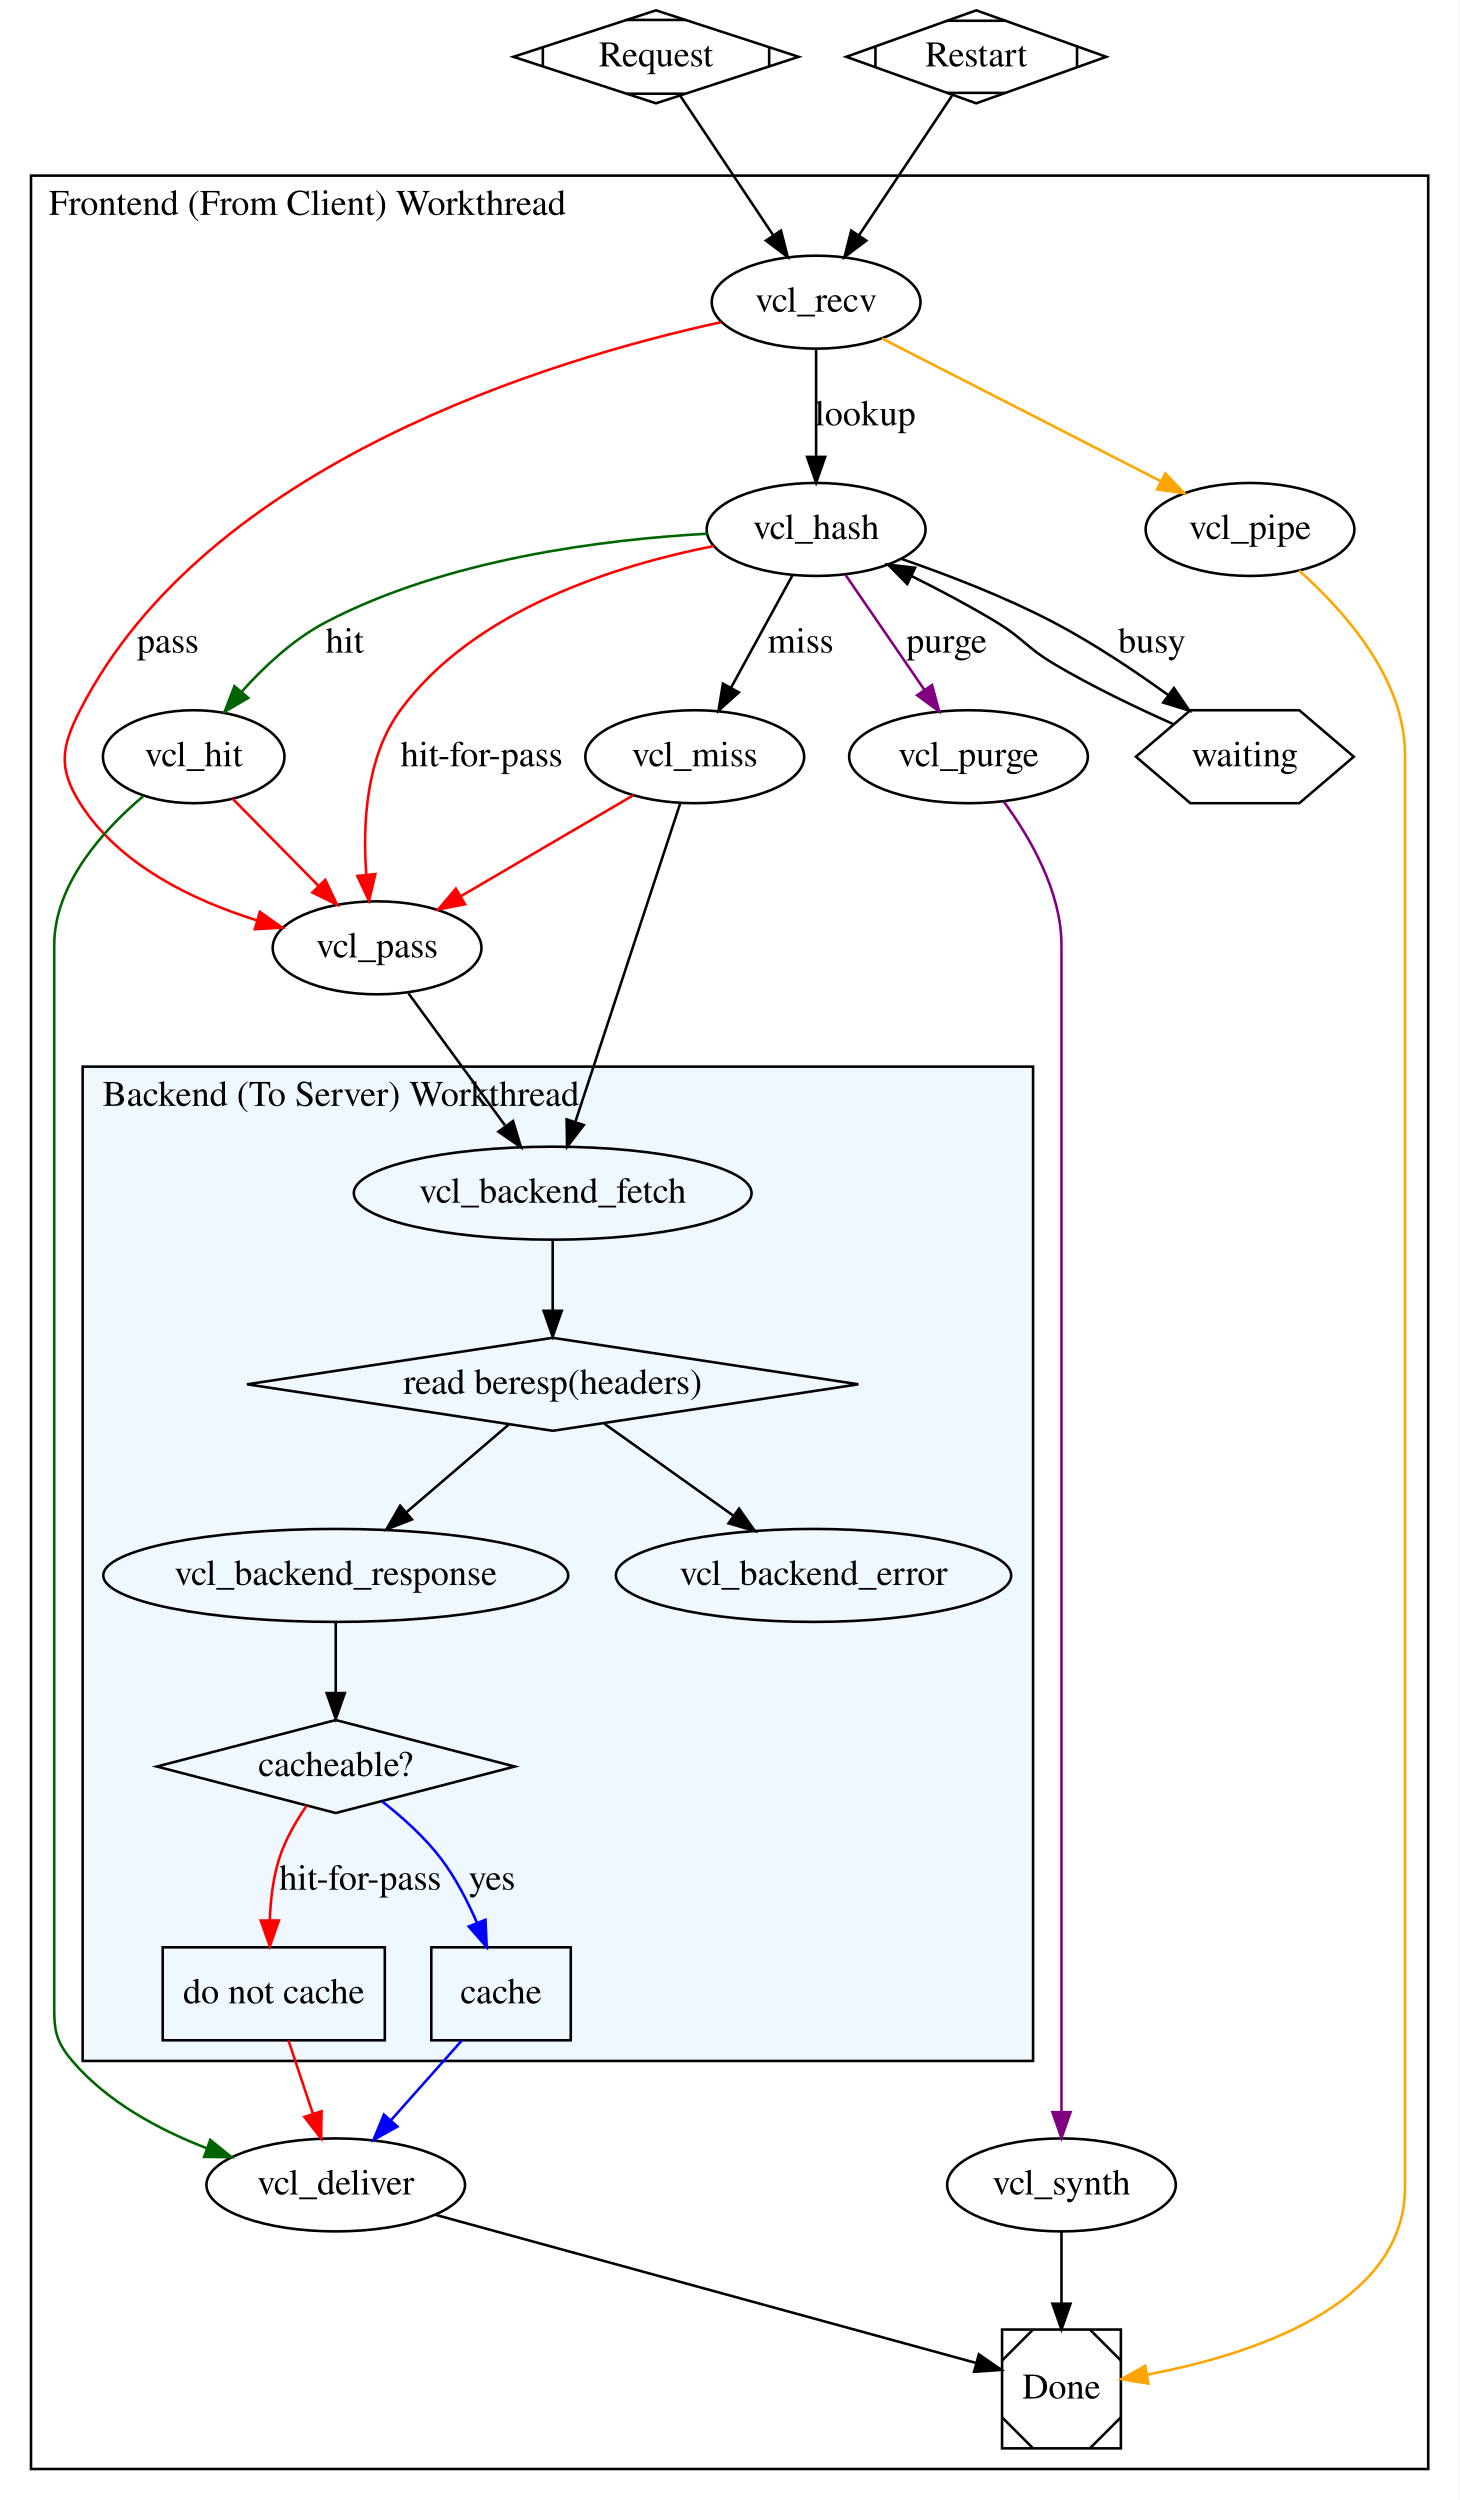
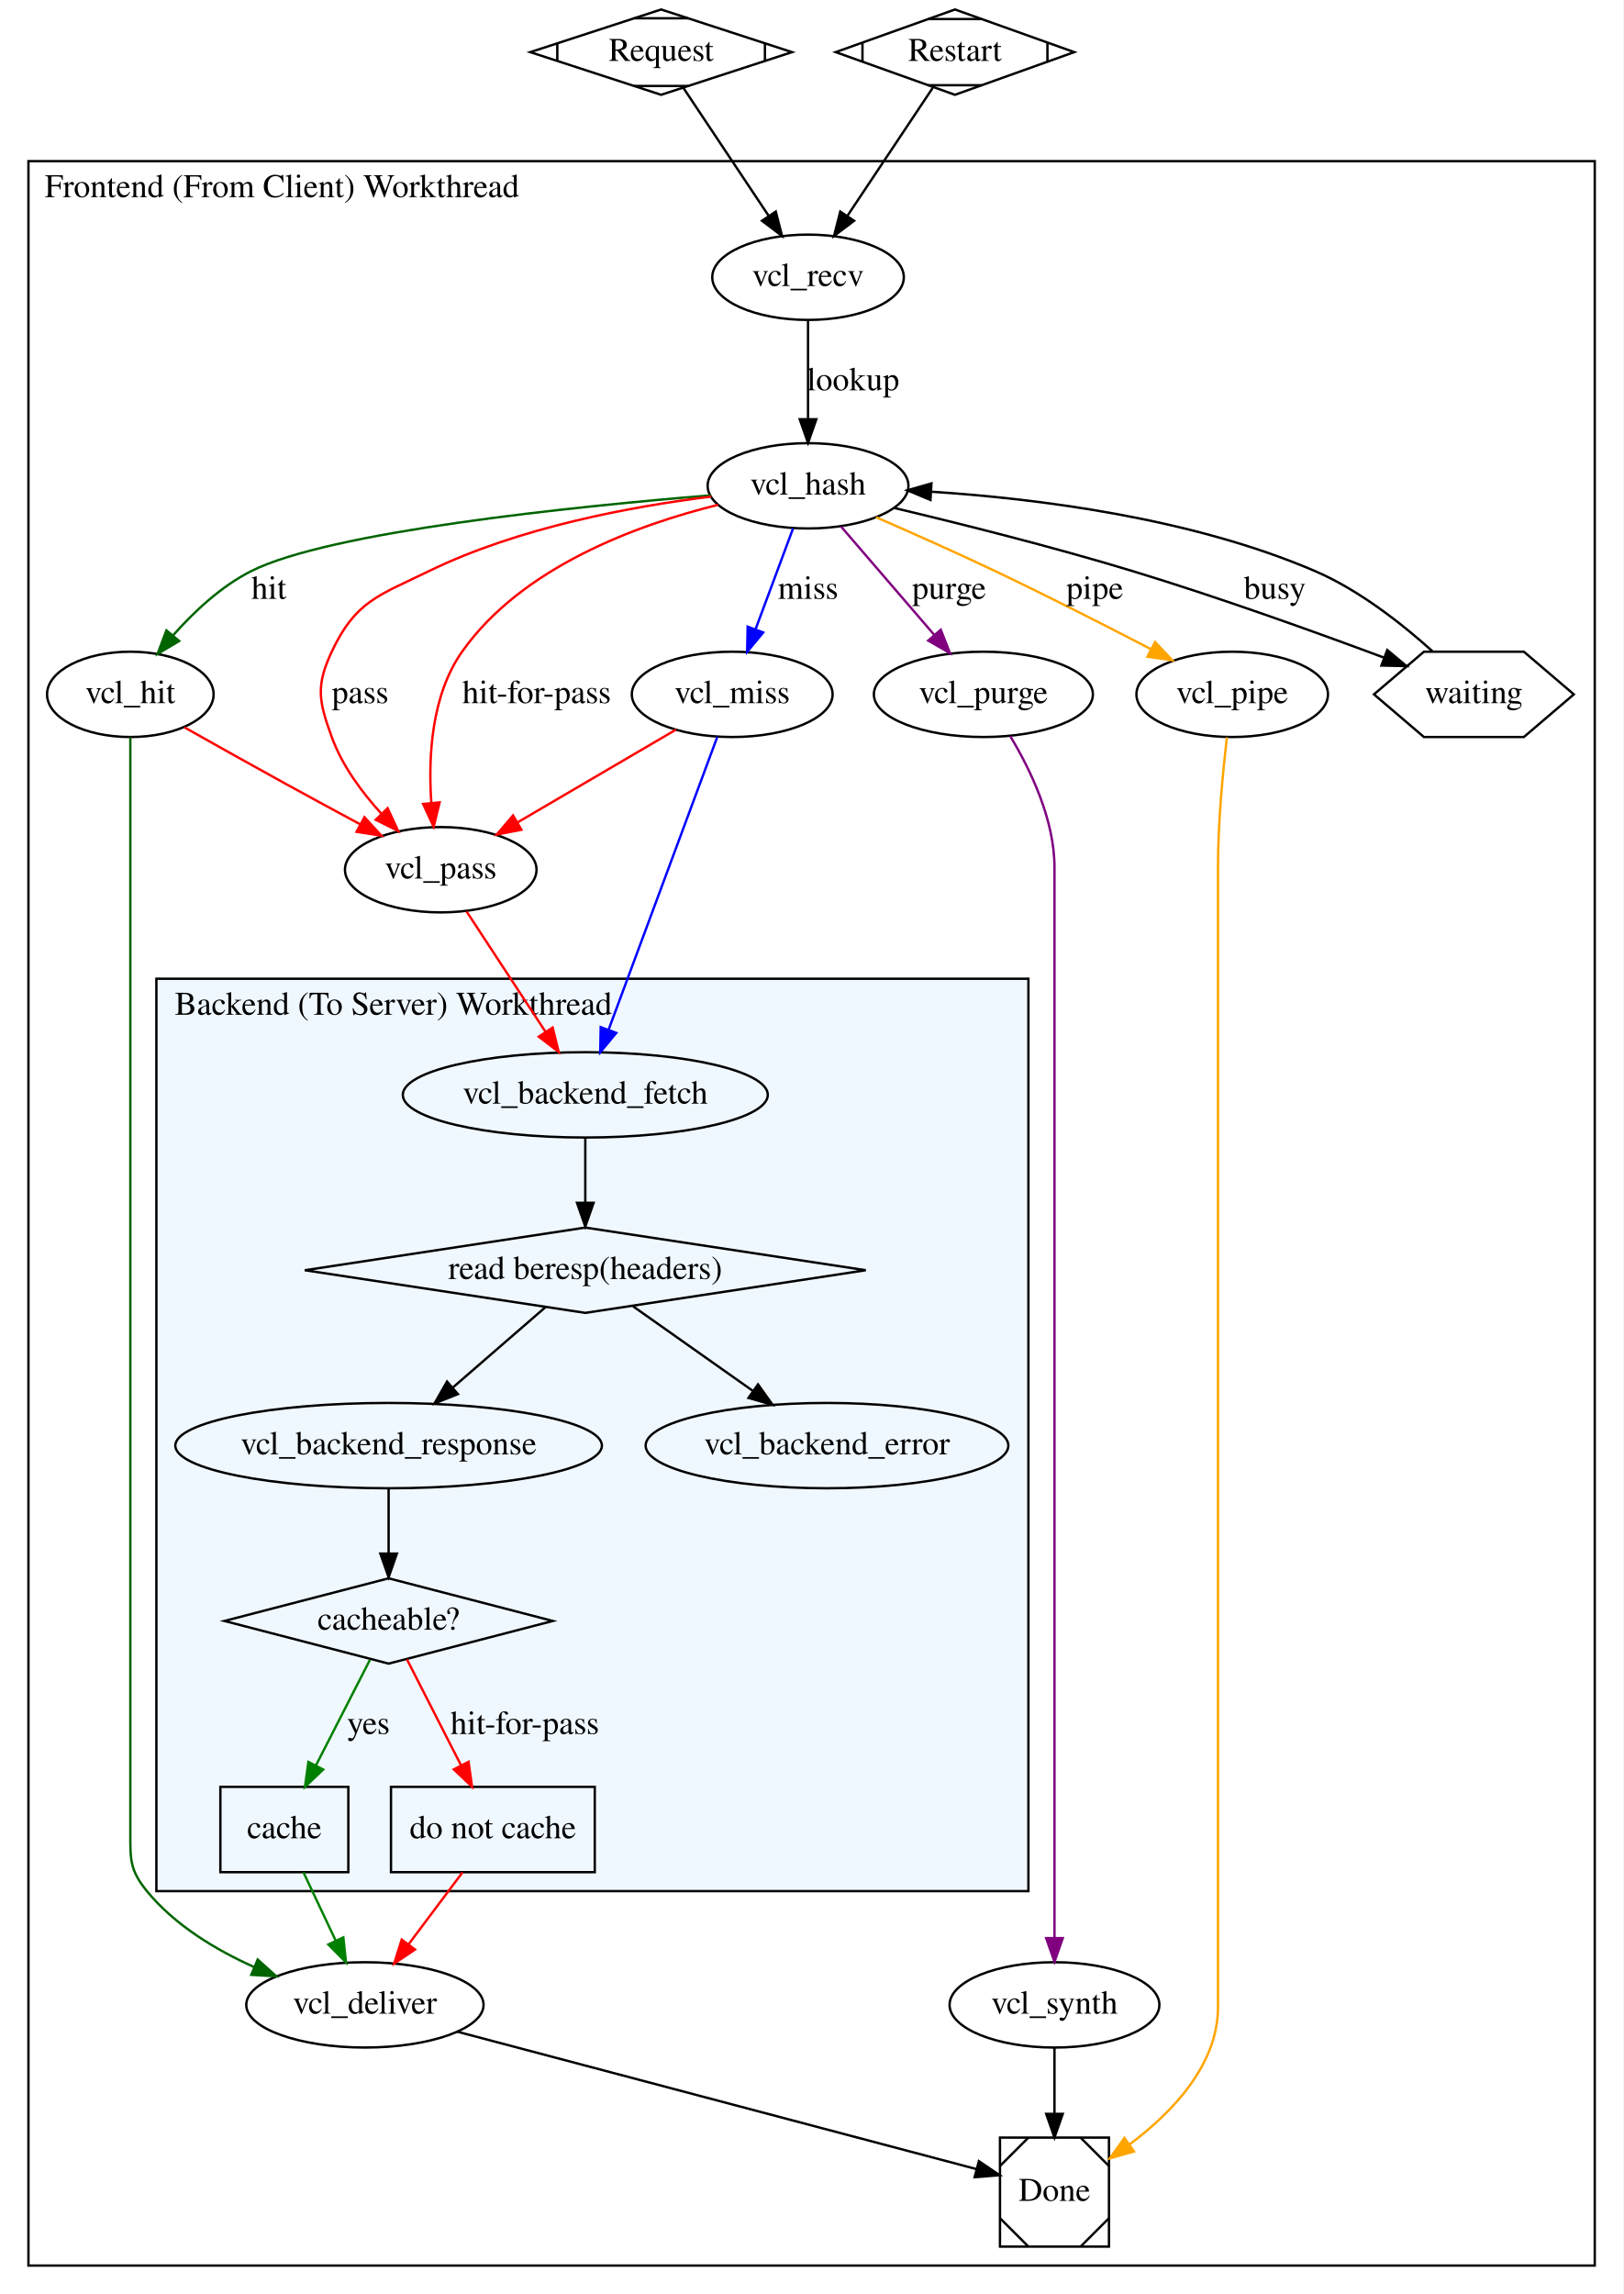
- <svg xmlns="http://www.w3.org/2000/svg" width="565pt" height="968pt" viewBox="0.00 0.00 565.00 968.00">
+ <svg xmlns="http://www.w3.org/2000/svg" width="685pt" height="968pt" viewBox="0.00 0.00 685.00 968.00">
  <g id="graph0" class="graph" transform="scale(1 1) rotate(0) translate(4 964)">
-     <polygon fill="white" stroke="none" points="-4,4 -4,-964 561,-964 561,4 -4,4" />
+     <polygon fill="white" stroke="none" points="-4,4 -4,-964 681,-964 681,4 -4,4" />
    <g id="clust1" class="cluster">
-       <polygon fill="none" stroke="black" points="8,-8 8,-896 549,-896 549,-8 8,-8" />
+       <polygon fill="none" stroke="black" points="8,-8 8,-896 669,-896 669,-8 8,-8" />
      <text text-anchor="middle" x="115" y="-880.8" font-family="Times,serif" font-size="14.00">Frontend (From Client) Workthread</text>
    </g>
    <g id="clust4" class="cluster">
-       <polygon fill="aliceblue" stroke="black" points="28,-166 28,-551 396,-551 396,-166 28,-166" />
-       <text text-anchor="middle" x="128" y="-535.8" font-family="Times,serif" font-size="14.00">Backend (To Server) Workthread</text>
+       <polygon fill="aliceblue" stroke="black" points="62,-166 62,-551 430,-551 430,-166 62,-166" />
+       <text text-anchor="middle" x="162" y="-535.8" font-family="Times,serif" font-size="14.00">Backend (To Server) Workthread</text>
    </g>
    <g id="node1" class="node">
-       <polygon fill="none" stroke="black" points="250,-960 194.776,-942 250,-924 305.224,-942 250,-960" />
-       <polyline fill="none" stroke="black" points="206.185,-945.719 206.185,-938.281 " />
-       <polyline fill="none" stroke="black" points="238.591,-927.719 261.409,-927.719 " />
-       <polyline fill="none" stroke="black" points="293.815,-938.281 293.815,-945.719 " />
-       <polyline fill="none" stroke="black" points="261.409,-956.281 238.591,-956.281 " />
-       <text text-anchor="middle" x="250" y="-938.3" font-family="Times,serif" font-size="14.00">Request</text>
+       <polygon fill="none" stroke="black" points="275,-960 219.776,-942 275,-924 330.224,-942 275,-960" />
+       <polyline fill="none" stroke="black" points="231.185,-945.719 231.185,-938.281 " />
+       <polyline fill="none" stroke="black" points="263.591,-927.719 286.409,-927.719 " />
+       <polyline fill="none" stroke="black" points="318.815,-938.281 318.815,-945.719 " />
+       <polyline fill="none" stroke="black" points="286.409,-956.281 263.591,-956.281 " />
+       <text text-anchor="middle" x="275" y="-938.3" font-family="Times,serif" font-size="14.00">Request</text>
    </g>
    <g id="node3" class="node">
-       <ellipse fill="none" stroke="black" cx="312" cy="-847" rx="40.42" ry="18" />
-       <text text-anchor="middle" x="312" y="-843.3" font-family="Times,serif" font-size="14.00">vcl_recv</text>
+       <ellipse fill="none" stroke="black" cx="337" cy="-847" rx="40.42" ry="18" />
+       <text text-anchor="middle" x="337" y="-843.3" font-family="Times,serif" font-size="14.00">vcl_recv</text>
    </g>
    <g id="edge1" class="edge">
-       <path fill="none" stroke="black" d="M259.416,-926.875C268.936,-912.596 283.846,-890.23 295.362,-872.957" />
-       <polygon fill="black" stroke="black" points="298.393,-874.72 301.028,-864.458 292.569,-870.837 298.393,-874.72" />
+       <path fill="none" stroke="black" d="M284.416,-926.875C293.936,-912.596 308.846,-890.23 320.362,-872.957" />
+       <polygon fill="black" stroke="black" points="323.393,-874.72 326.028,-864.458 317.569,-870.837 323.393,-874.72" />
    </g>
    <g id="node2" class="node">
-       <polygon fill="none" stroke="black" points="374,-960 323.67,-942 374,-924 424.33,-942 374,-960" />
-       <polyline fill="none" stroke="black" points="334.969,-946.041 334.969,-937.959 " />
-       <polyline fill="none" stroke="black" points="362.701,-928.041 385.299,-928.041 " />
-       <polyline fill="none" stroke="black" points="413.031,-937.959 413.031,-946.041 " />
-       <polyline fill="none" stroke="black" points="385.299,-955.959 362.701,-955.959 " />
-       <text text-anchor="middle" x="374" y="-938.3" font-family="Times,serif" font-size="14.00">Restart</text>
+       <polygon fill="none" stroke="black" points="399,-960 348.67,-942 399,-924 449.33,-942 399,-960" />
+       <polyline fill="none" stroke="black" points="359.969,-946.041 359.969,-937.959 " />
+       <polyline fill="none" stroke="black" points="387.701,-928.041 410.299,-928.041 " />
+       <polyline fill="none" stroke="black" points="438.031,-937.959 438.031,-946.041 " />
+       <polyline fill="none" stroke="black" points="410.299,-955.959 387.701,-955.959 " />
+       <text text-anchor="middle" x="399" y="-938.3" font-family="Times,serif" font-size="14.00">Restart</text>
    </g>
    <g id="edge2" class="edge">
-       <path fill="none" stroke="black" d="M364.584,-926.875C355.064,-912.596 340.154,-890.23 328.638,-872.957" />
-       <polygon fill="black" stroke="black" points="331.431,-870.837 322.972,-864.458 325.607,-874.72 331.431,-870.837" />
+       <path fill="none" stroke="black" d="M389.584,-926.875C380.064,-912.596 365.154,-890.23 353.638,-872.957" />
+       <polygon fill="black" stroke="black" points="356.431,-870.837 347.972,-864.458 350.607,-874.72 356.431,-870.837" />
    </g>
    <g id="node9" class="node">
-       <ellipse fill="none" stroke="black" cx="312" cy="-759" rx="42.37" ry="18" />
-       <text text-anchor="middle" x="312" y="-755.3" font-family="Times,serif" font-size="14.00">vcl_hash</text>
+       <ellipse fill="none" stroke="black" cx="337" cy="-759" rx="42.37" ry="18" />
+       <text text-anchor="middle" x="337" y="-755.3" font-family="Times,serif" font-size="14.00">vcl_hash</text>
    </g>
    <g id="edge3" class="edge">
-       <path fill="none" stroke="black" d="M312,-828.597C312,-816.746 312,-800.817 312,-787.292" />
-       <polygon fill="black" stroke="black" points="315.5,-787.084 312,-777.084 308.5,-787.084 315.5,-787.084" />
-       <text text-anchor="middle" x="331" y="-799.3" font-family="Times,serif" font-size="14.00">lookup</text>
+       <path fill="none" stroke="black" d="M337,-828.597C337,-816.746 337,-800.817 337,-787.292" />
+       <polygon fill="black" stroke="black" points="340.5,-787.084 337,-777.084 333.5,-787.084 340.5,-787.084" />
+       <text text-anchor="middle" x="356" y="-799.3" font-family="Times,serif" font-size="14.00">lookup</text>
+     </g>
+     <g id="node4" class="node">
+       <ellipse fill="none" stroke="black" cx="150" cy="-118" rx="50.068" ry="18" />
+       <text text-anchor="middle" x="150" y="-114.3" font-family="Times,serif" font-size="14.00">vcl_deliver</text>
+     </g>
+     <g id="node12" class="node">
+       <polygon fill="none" stroke="black" points="464,-62 418,-62 418,-16 464,-16 464,-62" />
+       <polyline fill="none" stroke="black" points="430,-62 418,-50 " />
+       <polyline fill="none" stroke="black" points="418,-28 430,-16 " />
+       <polyline fill="none" stroke="black" points="452,-16 464,-28 " />
+       <polyline fill="none" stroke="black" points="464,-50 452,-62 " />
+       <text text-anchor="middle" x="441" y="-35.3" font-family="Times,serif" font-size="14.00">Done</text>
+     </g>
+     <g id="edge27" class="edge">
+       <path fill="none" stroke="black" d="M188.944,-106.695C246.705,-91.411 354.063,-63.004 408.111,-48.703" />
+       <polygon fill="black" stroke="black" points="409.098,-52.062 417.87,-46.12 407.307,-45.295 409.098,-52.062" />
+     </g>
+     <g id="node5" class="node">
+       <ellipse fill="none" stroke="black" cx="441" cy="-118" rx="44.271" ry="18" />
+       <text text-anchor="middle" x="441" y="-114.3" font-family="Times,serif" font-size="14.00">vcl_synth</text>
+     </g>
+     <g id="edge28" class="edge">
+       <path fill="none" stroke="black" d="M441,-99.911C441,-91.712 441,-81.612 441,-72.058" />
+       <polygon fill="black" stroke="black" points="444.5,-72.02 441,-62.02 437.5,-72.02 444.5,-72.02" />
+     </g>
+     <g id="node6" class="node">
+       <ellipse fill="none" stroke="black" cx="51" cy="-671" rx="35.145" ry="18" />
+       <text text-anchor="middle" x="51" y="-667.3" font-family="Times,serif" font-size="14.00">vcl_hit</text>
+     </g>
+     <g id="edge13" class="edge">
+       <path fill="none" stroke="darkgreen" d="M51,-652.834C51,-638.247 51,-616.75 51,-598 51,-598 51,-598 51,-191 51,-179.462 50.693,-174.93 58,-166 69.678,-151.727 86.817,-141.338 103.145,-134.014" />
+       <polygon fill="darkgreen" stroke="darkgreen" points="104.744,-137.139 112.618,-130.051 102.042,-130.682 104.744,-137.139" />
+     </g>
+     <g id="node11" class="node">
+       <ellipse fill="none" stroke="black" cx="182" cy="-597" rx="40.42" ry="18" />
+       <text text-anchor="middle" x="182" y="-593.3" font-family="Times,serif" font-size="14.00">vcl_pass</text>
+     </g>
+     <g id="edge14" class="edge">
+       <path fill="none" stroke="red" d="M73.855,-657.062C86.536,-649.914 102.609,-640.907 117,-633 127.062,-627.471 138.041,-621.526 148.063,-616.133" />
+       <polygon fill="red" stroke="red" points="149.791,-619.178 156.944,-611.363 146.479,-613.011 149.791,-619.178" />
+     </g>
+     <g id="node7" class="node">
+       <ellipse fill="none" stroke="black" cx="305" cy="-671" rx="42.37" ry="18" />
+       <text text-anchor="middle" x="305" y="-667.3" font-family="Times,serif" font-size="14.00">vcl_miss</text>
+     </g>
+     <g id="edge18" class="edge">
+       <path fill="none" stroke="red" d="M281.284,-656.118C262.311,-645.012 235.505,-629.32 214.528,-617.041" />
+       <polygon fill="red" stroke="red" points="216.041,-613.871 205.643,-611.84 212.505,-619.912 216.041,-613.871" />
+     </g>
+     <g id="node14" class="node">
+       <ellipse fill="none" stroke="black" cx="243" cy="-502" rx="77.015" ry="18" />
+       <text text-anchor="middle" x="243" y="-498.3" font-family="Times,serif" font-size="14.00">vcl_backend_fetch</text>
+     </g>
+     <g id="edge15" class="edge">
+       <path fill="none" stroke="blue" d="M298.714,-653.068C287.898,-623.936 265.694,-564.126 252.822,-529.455" />
+       <polygon fill="blue" stroke="blue" points="256.064,-528.133 249.303,-519.977 249.502,-530.57 256.064,-528.133" />
+     </g>
+     <g id="node8" class="node">
+       <ellipse fill="none" stroke="black" cx="411" cy="-671" rx="46.219" ry="18" />
+       <text text-anchor="middle" x="411" y="-667.3" font-family="Times,serif" font-size="14.00">vcl_purge</text>
+     </g>
+     <g id="edge12" class="edge">
+       <path fill="none" stroke="purple" d="M422.342,-653.355C430.837,-639.258 441,-618.177 441,-598 441,-598 441,-598 441,-191 441,-176.205 441,-159.7 441,-146.229" />
+       <polygon fill="purple" stroke="purple" points="444.5,-146.166 441,-136.166 437.5,-146.166 444.5,-146.166" />
+     </g>
+     <g id="edge7" class="edge">
+       <path fill="none" stroke="darkgreen" d="M295.929,-754.993C237.866,-750.22 135.155,-739.701 102,-723 89.293,-716.599 77.819,-705.833 68.987,-695.838" />
+       <polygon fill="darkgreen" stroke="darkgreen" points="71.6,-693.507 62.497,-688.086 66.232,-698 71.6,-693.507" />
+       <text text-anchor="middle" x="109.5" y="-711.3" font-family="Times,serif" font-size="14.00">hit</text>
+     </g>
+     <g id="edge8" class="edge">
+       <path fill="none" stroke="blue" d="M330.678,-741.009C326.164,-728.877 320.003,-712.32 314.847,-698.465" />
+       <polygon fill="blue" stroke="blue" points="318.077,-697.107 311.309,-688.956 311.516,-699.548 318.077,-697.107" />
+       <text text-anchor="middle" x="337" y="-711.3" font-family="Times,serif" font-size="14.00">miss</text>
+     </g>
+     <g id="edge11" class="edge">
+       <path fill="none" stroke="purple" d="M350.919,-741.824C362.011,-728.933 377.711,-710.687 390.28,-696.08" />
+       <polygon fill="purple" stroke="purple" points="393.023,-698.259 396.892,-688.396 387.716,-693.693 393.023,-698.259" />
+       <text text-anchor="middle" x="396.5" y="-711.3" font-family="Times,serif" font-size="14.00">purge</text>
    </g>
    <g id="node10" class="node">
-       <ellipse fill="none" stroke="black" cx="480" cy="-759" rx="40.42" ry="18" />
-       <text text-anchor="middle" x="480" y="-755.3" font-family="Times,serif" font-size="14.00">vcl_pipe</text>
+       <ellipse fill="none" stroke="black" cx="516" cy="-671" rx="40.42" ry="18" />
+       <text text-anchor="middle" x="516" y="-667.3" font-family="Times,serif" font-size="14.00">vcl_pipe</text>
    </g>
    <g id="edge4" class="edge">
-       <path fill="none" stroke="orange" d="M337.516,-832.938C366.339,-818.184 413.4,-794.093 445.487,-777.667" />
-       <polygon fill="orange" stroke="orange" points="447.213,-780.716 454.52,-773.043 444.024,-774.485 447.213,-780.716" />
-     </g>
-     <g id="node11" class="node">
-       <ellipse fill="none" stroke="black" cx="142" cy="-597" rx="40.42" ry="18" />
-       <text text-anchor="middle" x="142" y="-593.3" font-family="Times,serif" font-size="14.00">vcl_pass</text>
+       <path fill="none" stroke="orange" d="M365.693,-745.737C380.759,-739.185 399.476,-730.867 416,-723 438.078,-712.489 462.535,-700.031 481.737,-690.058" />
+       <polygon fill="orange" stroke="orange" points="483.458,-693.108 490.707,-685.382 480.222,-686.901 483.458,-693.108" />
+       <text text-anchor="middle" x="458" y="-711.3" font-family="Times,serif" font-size="14.00">pipe</text>
    </g>
    <g id="edge5" class="edge">
-       <path fill="none" stroke="red" d="M275.19,-839.247C209.868,-824.978 75.954,-784.834 27,-689 19.721,-674.751 18.469,-666.536 27,-653 42.053,-629.116 70.659,-615.378 95.574,-607.605" />
-       <polygon fill="red" stroke="red" points="96.62,-610.946 105.26,-604.815 94.682,-604.219 96.62,-610.946" />
-       <text text-anchor="middle" x="61" y="-711.3" font-family="Times,serif" font-size="14.00">pass</text>
-     </g>
-     <g id="node4" class="node">
-       <ellipse fill="none" stroke="black" cx="126" cy="-118" rx="50.068" ry="18" />
-       <text text-anchor="middle" x="126" y="-114.3" font-family="Times,serif" font-size="14.00">vcl_deliver</text>
-     </g>
-     <g id="node12" class="node">
-       <polygon fill="none" stroke="black" points="430,-62 384,-62 384,-16 430,-16 430,-62" />
-       <polyline fill="none" stroke="black" points="396,-62 384,-50 " />
-       <polyline fill="none" stroke="black" points="384,-28 396,-16 " />
-       <polyline fill="none" stroke="black" points="418,-16 430,-28 " />
-       <polyline fill="none" stroke="black" points="430,-50 418,-62 " />
-       <text text-anchor="middle" x="407" y="-35.3" font-family="Times,serif" font-size="14.00">Done</text>
-     </g>
-     <g id="edge27" class="edge">
-       <path fill="none" stroke="black" d="M164.483,-106.455C220.003,-91.241 321.638,-63.391 373.953,-49.056" />
-       <polygon fill="black" stroke="black" points="375.01,-52.395 383.73,-46.377 373.16,-45.644 375.01,-52.395" />
-     </g>
-     <g id="node5" class="node">
-       <ellipse fill="none" stroke="black" cx="407" cy="-118" rx="44.271" ry="18" />
-       <text text-anchor="middle" x="407" y="-114.3" font-family="Times,serif" font-size="14.00">vcl_synth</text>
-     </g>
-     <g id="edge28" class="edge">
-       <path fill="none" stroke="black" d="M407,-99.911C407,-91.712 407,-81.612 407,-72.058" />
-       <polygon fill="black" stroke="black" points="410.5,-72.02 407,-62.02 403.5,-72.02 410.5,-72.02" />
-     </g>
-     <g id="node6" class="node">
-       <ellipse fill="none" stroke="black" cx="71" cy="-671" rx="35.145" ry="18" />
-       <text text-anchor="middle" x="71" y="-667.3" font-family="Times,serif" font-size="14.00">vcl_hit</text>
-     </g>
-     <g id="edge13" class="edge">
-       <path fill="none" stroke="darkgreen" d="M51.505,-655.765C36.037,-642.68 17,-621.75 17,-598 17,-598 17,-598 17,-191 17,-179.462 16.514,-174.78 24,-166 37.466,-150.207 57.368,-139.421 76.026,-132.21" />
-       <polygon fill="darkgreen" stroke="darkgreen" points="77.404,-135.434 85.629,-128.757 75.035,-128.847 77.404,-135.434" />
-     </g>
-     <g id="edge14" class="edge">
-       <path fill="none" stroke="red" d="M86.057,-654.731C95.715,-644.937 108.434,-632.039 119.304,-621.016" />
-       <polygon fill="red" stroke="red" points="121.944,-623.323 126.474,-613.745 116.96,-618.408 121.944,-623.323" />
-     </g>
-     <g id="node7" class="node">
-       <ellipse fill="none" stroke="black" cx="265" cy="-671" rx="42.37" ry="18" />
-       <text text-anchor="middle" x="265" y="-667.3" font-family="Times,serif" font-size="14.00">vcl_miss</text>
-     </g>
-     <g id="edge18" class="edge">
-       <path fill="none" stroke="red" d="M241.284,-656.118C222.311,-645.012 195.505,-629.32 174.528,-617.041" />
-       <polygon fill="red" stroke="red" points="176.041,-613.871 165.643,-611.84 172.505,-619.912 176.041,-613.871" />
-     </g>
-     <g id="node14" class="node">
-       <ellipse fill="none" stroke="black" cx="210" cy="-502" rx="77.015" ry="18" />
-       <text text-anchor="middle" x="210" y="-498.3" font-family="Times,serif" font-size="14.00">vcl_backend_fetch</text>
-     </g>
-     <g id="edge15" class="edge">
-       <path fill="none" stroke="black" d="M259.424,-653.068C249.87,-624.061 230.3,-564.639 218.86,-529.903" />
-       <polygon fill="black" stroke="black" points="222.044,-528.38 215.591,-519.977 215.395,-530.57 222.044,-528.38" />
-     </g>
-     <g id="node8" class="node">
-       <ellipse fill="none" stroke="black" cx="371" cy="-671" rx="46.219" ry="18" />
-       <text text-anchor="middle" x="371" y="-667.3" font-family="Times,serif" font-size="14.00">vcl_purge</text>
-     </g>
-     <g id="edge12" class="edge">
-       <path fill="none" stroke="purple" d="M384.61,-653.693C394.805,-639.798 407,-618.823 407,-598 407,-598 407,-598 407,-191 407,-176.205 407,-159.7 407,-146.229" />
-       <polygon fill="purple" stroke="purple" points="410.5,-146.166 407,-136.166 403.5,-146.166 410.5,-146.166" />
-     </g>
-     <g id="edge7" class="edge">
-       <path fill="none" stroke="darkgreen" d="M270.03,-757.356C229.905,-755.157 168.765,-747.572 122,-723 109.58,-716.474 98.262,-705.891 89.461,-696.052" />
-       <polygon fill="darkgreen" stroke="darkgreen" points="92.112,-693.767 82.969,-688.413 86.778,-698.3 92.112,-693.767" />
-       <text text-anchor="middle" x="129.5" y="-711.3" font-family="Times,serif" font-size="14.00">hit</text>
-     </g>
-     <g id="edge8" class="edge">
-       <path fill="none" stroke="black" d="M302.938,-741.418C296.155,-729.006 286.751,-711.799 279.003,-697.622" />
-       <polygon fill="black" stroke="black" points="282.062,-695.921 274.195,-688.824 275.919,-699.278 282.062,-695.921" />
-       <text text-anchor="middle" x="306" y="-711.3" font-family="Times,serif" font-size="14.00">miss</text>
-     </g>
-     <g id="edge11" class="edge">
-       <path fill="none" stroke="purple" d="M323.376,-741.418C332.028,-728.807 344.075,-711.246 353.888,-696.942" />
-       <polygon fill="purple" stroke="purple" points="356.888,-698.757 359.659,-688.531 351.116,-694.797 356.888,-698.757" />
-       <text text-anchor="middle" x="362.5" y="-711.3" font-family="Times,serif" font-size="14.00">purge</text>
+       <path fill="none" stroke="red" d="M296.131,-754.461C262.711,-750.325 214.951,-741.513 177,-723 155.724,-712.621 146.067,-710.426 136,-689 129.196,-674.519 130.54,-668.039 136,-653 140.337,-641.054 148.531,-629.889 156.815,-620.782" />
+       <polygon fill="red" stroke="red" points="159.58,-622.958 164.025,-613.34 154.553,-618.087 159.58,-622.958" />
+       <text text-anchor="middle" x="148" y="-667.3" font-family="Times,serif" font-size="14.00">pass</text>
    </g>
    <g id="edge9" class="edge">
-       <path fill="none" stroke="red" d="M272.479,-752.588C234.761,-745.176 179.574,-728.006 151,-689 137.701,-670.846 136.37,-644.896 137.831,-625.349" />
-       <polygon fill="red" stroke="red" points="141.33,-625.545 138.872,-615.239 134.366,-624.828 141.33,-625.545" />
-       <text text-anchor="middle" x="182.5" y="-667.3" font-family="Times,serif" font-size="14.00">hit-for-pass</text>
+       <path fill="none" stroke="red" d="M299.105,-751.004C264.899,-742.551 216.196,-724.748 191,-689 178.036,-670.606 176.669,-644.682 178.031,-625.206" />
+       <polygon fill="red" stroke="red" points="181.526,-625.43 179.012,-615.138 174.559,-624.751 181.526,-625.43" />
+       <text text-anchor="middle" x="222.5" y="-667.3" font-family="Times,serif" font-size="14.00">hit-for-pass</text>
    </g>
    <g id="node13" class="node">
-       <polygon fill="none" stroke="black" points="520.17,-671 499.085,-689 456.915,-689 435.83,-671 456.915,-653 499.085,-653 520.17,-671" />
-       <text text-anchor="middle" x="478" y="-667.3" font-family="Times,serif" font-size="14.00">waiting</text>
+       <polygon fill="none" stroke="black" points="660.17,-671 639.085,-689 596.915,-689 575.83,-671 596.915,-653 639.085,-653 660.17,-671" />
+       <text text-anchor="middle" x="618" y="-667.3" font-family="Times,serif" font-size="14.00">waiting</text>
    </g>
    <g id="edge10" class="edge">
-       <path fill="none" stroke="black" d="M345.191,-747.537C363.067,-741.37 385.238,-732.851 404,-723 419.298,-714.968 435.209,-704.341 448.339,-694.868" />
-       <polygon fill="black" stroke="black" points="450.545,-697.59 456.531,-688.848 446.4,-691.949 450.545,-697.59" />
-       <text text-anchor="middle" x="442" y="-711.3" font-family="Times,serif" font-size="14.00">busy</text>
+       <path fill="none" stroke="black" d="M373.303,-749.671C401.06,-743.075 440.18,-733.286 474,-723 510.317,-711.955 551.036,-697.319 579.883,-686.559" />
+       <polygon fill="black" stroke="black" points="581.431,-689.717 589.565,-682.928 578.973,-683.163 581.431,-689.717" />
+       <text text-anchor="middle" x="534" y="-711.3" font-family="Times,serif" font-size="14.00">busy</text>
    </g>
    <g id="edge6" class="edge">
-       <path fill="none" stroke="orange" d="M498.984,-743.078C516.562,-727.44 540,-701.128 540,-672 540,-672 540,-672 540,-117 540,-70.955 479.557,-51.998 440.165,-44.532" />
-       <polygon fill="orange" stroke="orange" points="440.618,-41.059 430.167,-42.795 439.42,-47.955 440.618,-41.059" />
+       <path fill="none" stroke="orange" d="M513.766,-652.867C512.06,-638.3 510,-616.815 510,-598 510,-598 510,-598 510,-117 510,-92.717 490.732,-72.596 472.559,-59.019" />
+       <polygon fill="orange" stroke="orange" points="474.553,-56.142 464.36,-53.25 470.525,-61.867 474.553,-56.142" />
    </g>
    <g id="edge17" class="edge">
-       <path fill="none" stroke="black" d="M154.157,-579.373C164.536,-565.179 179.624,-544.544 191.501,-528.3" />
-       <polygon fill="black" stroke="black" points="194.642,-529.934 197.719,-519.796 188.991,-525.803 194.642,-529.934" />
+       <path fill="none" stroke="red" d="M192.906,-579.373C202.158,-565.267 215.583,-544.8 226.207,-528.603" />
+       <polygon fill="red" stroke="red" points="229.218,-530.393 231.776,-520.112 223.365,-526.554 229.218,-530.393" />
    </g>
    <g id="edge16" class="edge">
-       <path fill="none" stroke="black" d="M450.307,-683.616C436.132,-689.929 418.791,-698.228 404,-707 393.601,-713.167 392.331,-716.72 382,-723 371.583,-729.332 359.87,-735.525 349.049,-740.898" />
-       <polygon fill="black" stroke="black" points="347.281,-737.866 339.824,-745.392 350.347,-744.159 347.281,-737.866" />
+       <path fill="none" stroke="black" d="M600.504,-689.188C587.813,-700.623 569.665,-714.968 551,-723 498.707,-745.503 433.522,-753.633 388.922,-756.519" />
+       <polygon fill="black" stroke="black" points="388.671,-753.028 378.891,-757.102 389.077,-760.016 388.671,-753.028" />
    </g>
    <g id="node15" class="node">
-       <polygon fill="none" stroke="black" points="210,-446 91.643,-428 210,-410 328.357,-428 210,-446" />
-       <text text-anchor="middle" x="210" y="-424.3" font-family="Times,serif" font-size="14.00">read beresp(headers)</text>
+       <polygon fill="none" stroke="black" points="243,-446 124.643,-428 243,-410 361.357,-428 243,-446" />
+       <text text-anchor="middle" x="243" y="-424.3" font-family="Times,serif" font-size="14.00">read beresp(headers)</text>
    </g>
    <g id="edge19" class="edge">
-       <path fill="none" stroke="black" d="M210,-483.937C210,-475.807 210,-465.876 210,-456.705" />
-       <polygon fill="black" stroke="black" points="213.5,-456.441 210,-446.441 206.5,-456.441 213.5,-456.441" />
+       <path fill="none" stroke="black" d="M243,-483.937C243,-475.807 243,-465.876 243,-456.705" />
+       <polygon fill="black" stroke="black" points="246.5,-456.441 243,-446.441 239.5,-456.441 246.5,-456.441" />
    </g>
    <g id="node16" class="node">
-       <ellipse fill="none" stroke="black" cx="126" cy="-354" rx="90.014" ry="18" />
-       <text text-anchor="middle" x="126" y="-350.3" font-family="Times,serif" font-size="14.00">vcl_backend_response</text>
+       <ellipse fill="none" stroke="black" cx="160" cy="-354" rx="90.014" ry="18" />
+       <text text-anchor="middle" x="160" y="-350.3" font-family="Times,serif" font-size="14.00">vcl_backend_response</text>
    </g>
    <g id="edge20" class="edge">
-       <path fill="none" stroke="black" d="M193.001,-412.43C181.647,-402.698 166.46,-389.68 153.416,-378.5" />
-       <polygon fill="black" stroke="black" points="155.495,-375.672 145.625,-371.821 150.939,-380.987 155.495,-375.672" />
+       <path fill="none" stroke="black" d="M226.204,-412.43C214.985,-402.698 199.979,-389.68 187.09,-378.5" />
+       <polygon fill="black" stroke="black" points="189.238,-375.73 179.391,-371.821 184.651,-381.018 189.238,-375.73" />
    </g>
    <g id="node17" class="node">
-       <ellipse fill="none" stroke="black" cx="311" cy="-354" rx="76.539" ry="18" />
-       <text text-anchor="middle" x="311" y="-350.3" font-family="Times,serif" font-size="14.00">vcl_backend_error</text>
+       <ellipse fill="none" stroke="black" cx="345" cy="-354" rx="76.539" ry="18" />
+       <text text-anchor="middle" x="345" y="-350.3" font-family="Times,serif" font-size="14.00">vcl_backend_error</text>
    </g>
    <g id="edge21" class="edge">
-       <path fill="none" stroke="black" d="M229.954,-412.775C244.249,-402.585 263.775,-388.665 280.079,-377.043" />
-       <polygon fill="black" stroke="black" points="282.156,-379.861 288.267,-371.206 278.092,-374.161 282.156,-379.861" />
+       <path fill="none" stroke="black" d="M263.152,-412.775C277.589,-402.585 297.308,-388.665 313.773,-377.043" />
+       <polygon fill="black" stroke="black" points="315.89,-379.832 322.042,-371.206 311.854,-374.113 315.89,-379.832" />
    </g>
    <g id="node18" class="node">
-       <polygon fill="none" stroke="black" points="126,-298 56.715,-280 126,-262 195.285,-280 126,-298" />
-       <text text-anchor="middle" x="126" y="-276.3" font-family="Times,serif" font-size="14.00">cacheable?</text>
+       <polygon fill="none" stroke="black" points="160,-298 90.715,-280 160,-262 229.285,-280 160,-298" />
+       <text text-anchor="middle" x="160" y="-276.3" font-family="Times,serif" font-size="14.00">cacheable?</text>
    </g>
    <g id="edge22" class="edge">
-       <path fill="none" stroke="black" d="M126,-335.937C126,-327.807 126,-317.876 126,-308.705" />
-       <polygon fill="black" stroke="black" points="129.5,-308.441 126,-298.441 122.5,-308.441 129.5,-308.441" />
+       <path fill="none" stroke="black" d="M160,-335.937C160,-327.807 160,-317.876 160,-308.705" />
+       <polygon fill="black" stroke="black" points="163.5,-308.441 160,-298.441 156.5,-308.441 163.5,-308.441" />
    </g>
    <g id="node19" class="node">
-       <polygon fill="none" stroke="black" points="217,-210 163,-210 163,-174 217,-174 217,-210" />
-       <text text-anchor="middle" x="190" y="-188.3" font-family="Times,serif" font-size="14.00">cache</text>
+       <polygon fill="none" stroke="black" points="143,-210 89,-210 89,-174 143,-174 143,-210" />
+       <text text-anchor="middle" x="116" y="-188.3" font-family="Times,serif" font-size="14.00">cache</text>
    </g>
    <g id="edge23" class="edge">
-       <path fill="none" stroke="blue" d="M143.938,-266.516C151.764,-260.406 160.595,-252.533 167,-244 172.532,-236.63 177.123,-227.718 180.71,-219.419" />
-       <polygon fill="blue" stroke="blue" points="183.979,-220.672 184.456,-210.088 177.483,-218.064 183.979,-220.672" />
-       <text text-anchor="middle" x="186.5" y="-232.3" font-family="Times,serif" font-size="14.00">yes</text>
+       <path fill="none" stroke="green" d="M152.134,-263.625C145.807,-251.26 136.777,-233.609 129.326,-219.047" />
+       <polygon fill="green" stroke="green" points="132.374,-217.318 124.703,-210.01 126.142,-220.507 132.374,-217.318" />
+       <text text-anchor="middle" x="151.5" y="-232.3" font-family="Times,serif" font-size="14.00">yes</text>
    </g>
    <g id="node20" class="node">
-       <polygon fill="none" stroke="black" points="145,-210 59,-210 59,-174 145,-174 145,-210" />
-       <text text-anchor="middle" x="102" y="-188.3" font-family="Times,serif" font-size="14.00">do not cache</text>
+       <polygon fill="none" stroke="black" points="247,-210 161,-210 161,-174 247,-174 247,-210" />
+       <text text-anchor="middle" x="204" y="-188.3" font-family="Times,serif" font-size="14.00">do not cache</text>
    </g>
    <g id="edge24" class="edge">
-       <path fill="none" stroke="red" d="M114.741,-264.856C110.566,-258.791 106.292,-251.405 104,-244 101.694,-236.551 100.737,-228.197 100.475,-220.44" />
-       <polygon fill="red" stroke="red" points="103.975,-220.377 100.485,-210.374 96.975,-220.37 103.975,-220.377" />
-       <text text-anchor="middle" x="135.5" y="-232.3" font-family="Times,serif" font-size="14.00">hit-for-pass</text>
+       <path fill="none" stroke="red" d="M167.722,-263.818C172.887,-253.672 179.84,-240.031 186,-228 187.495,-225.081 189.062,-222.026 190.622,-218.988" />
+       <polygon fill="red" stroke="red" points="193.74,-220.578 195.199,-210.084 187.514,-217.377 193.74,-220.578" />
+       <text text-anchor="middle" x="217.5" y="-232.3" font-family="Times,serif" font-size="14.00">hit-for-pass</text>
    </g>
    <g id="edge25" class="edge">
-       <path fill="none" stroke="blue" d="M174.833,-173.937C166.666,-164.749 156.454,-153.261 147.484,-143.169" />
-       <polygon fill="blue" stroke="blue" points="149.877,-140.594 140.618,-135.445 144.645,-145.244 149.877,-140.594" />
+       <path fill="none" stroke="green" d="M124.058,-173.937C128.122,-165.329 133.141,-154.702 137.678,-145.095" />
+       <polygon fill="green" stroke="green" points="140.895,-146.478 142,-135.941 134.565,-143.488 140.895,-146.478" />
    </g>
    <g id="edge26" class="edge">
-       <path fill="none" stroke="red" d="M107.688,-173.937C110.497,-165.508 113.952,-155.143 117.101,-145.696" />
-       <polygon fill="red" stroke="red" points="120.511,-146.534 120.353,-135.941 113.87,-144.321 120.511,-146.534" />
+       <path fill="none" stroke="red" d="M191.203,-173.937C184.38,-164.84 175.866,-153.489 168.352,-143.469" />
+       <polygon fill="red" stroke="red" points="171.134,-141.345 162.334,-135.445 165.534,-145.545 171.134,-141.345" />
    </g>
  </g>
</svg>
